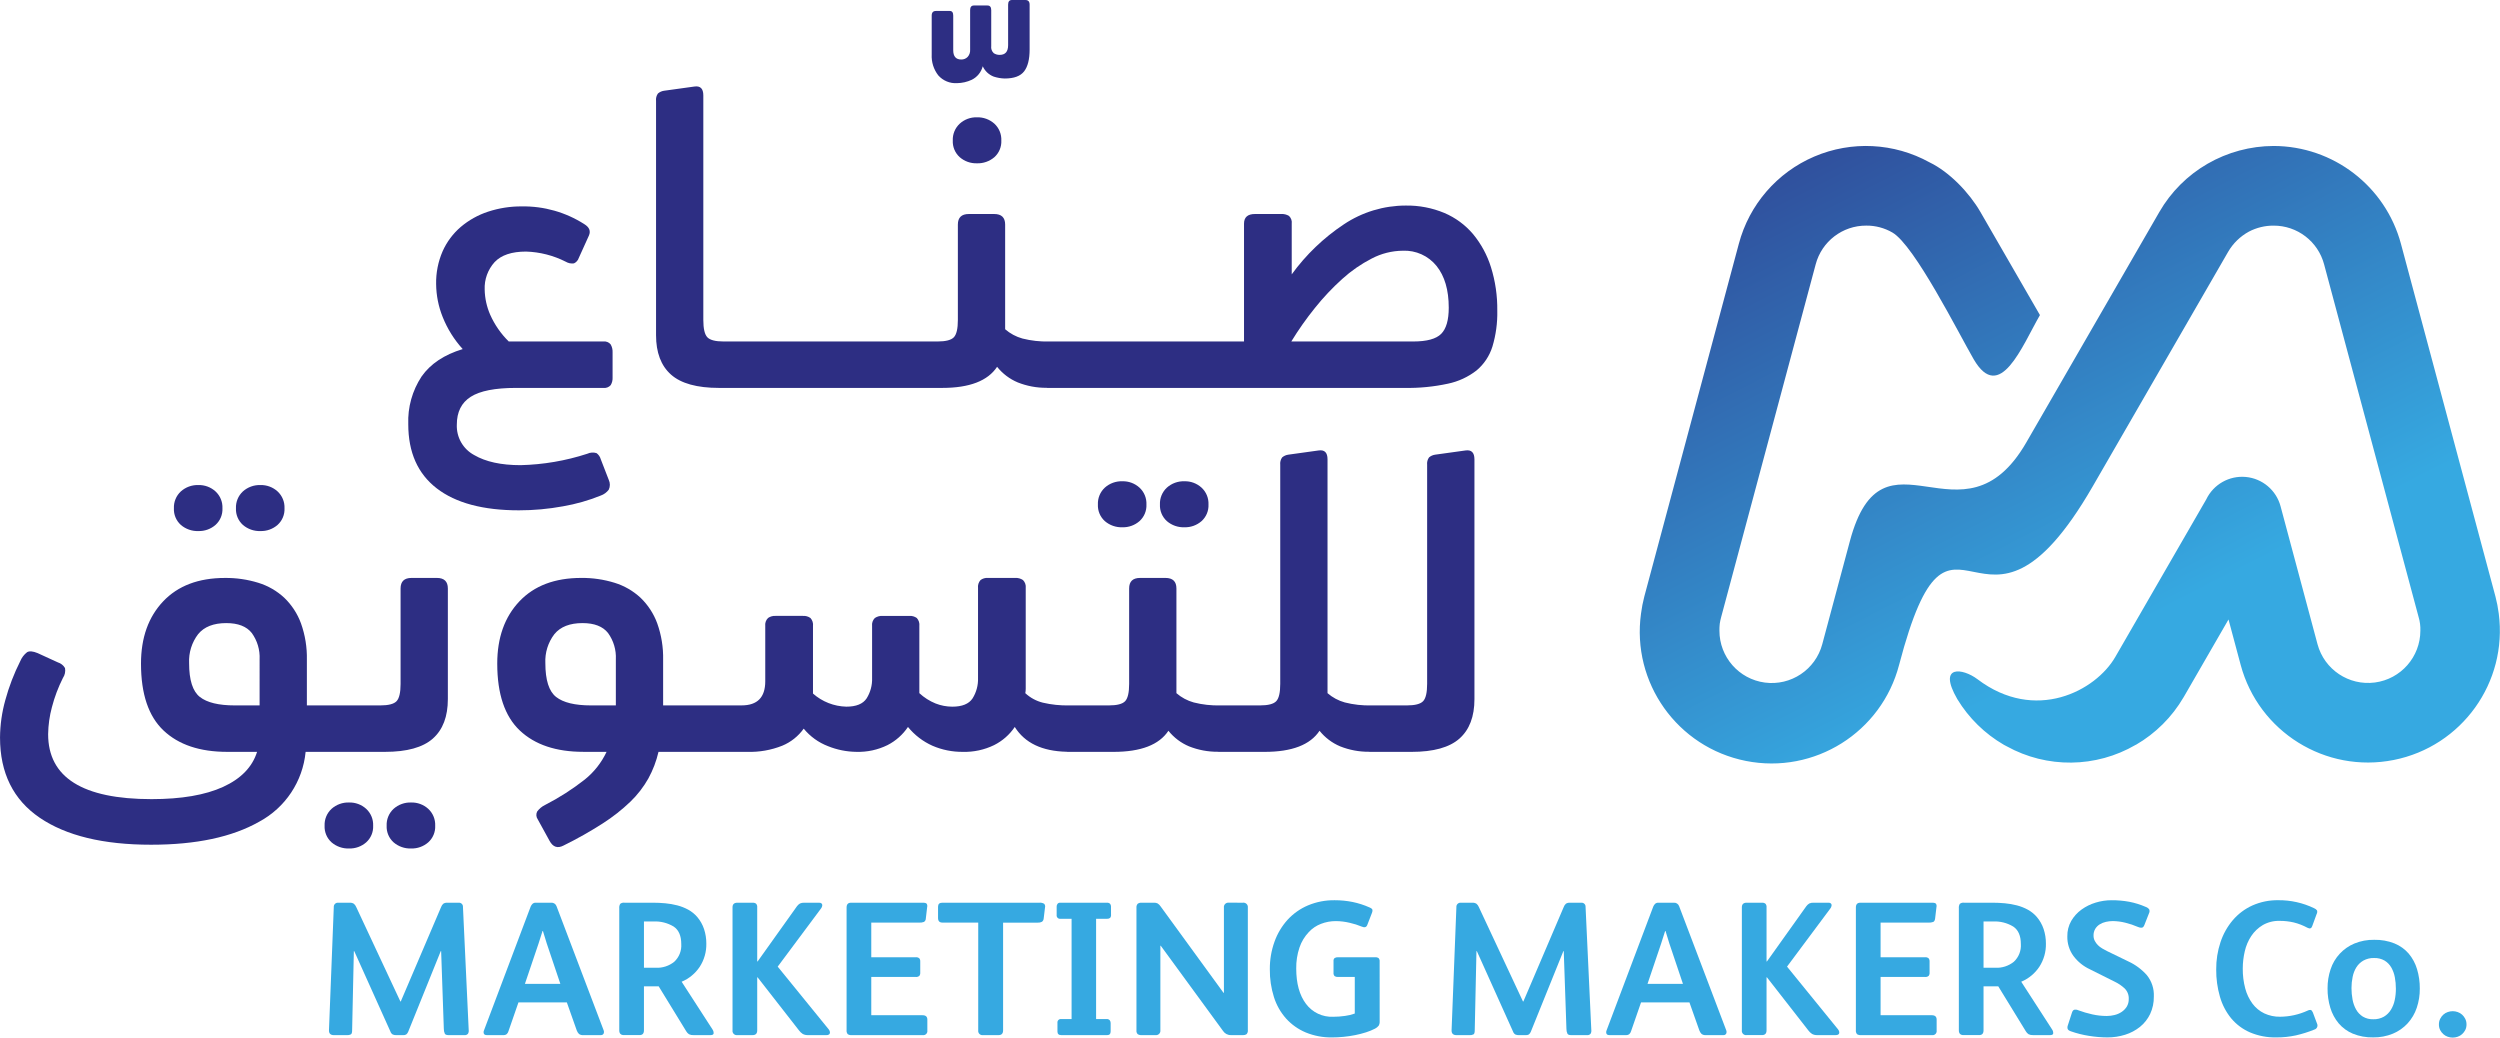
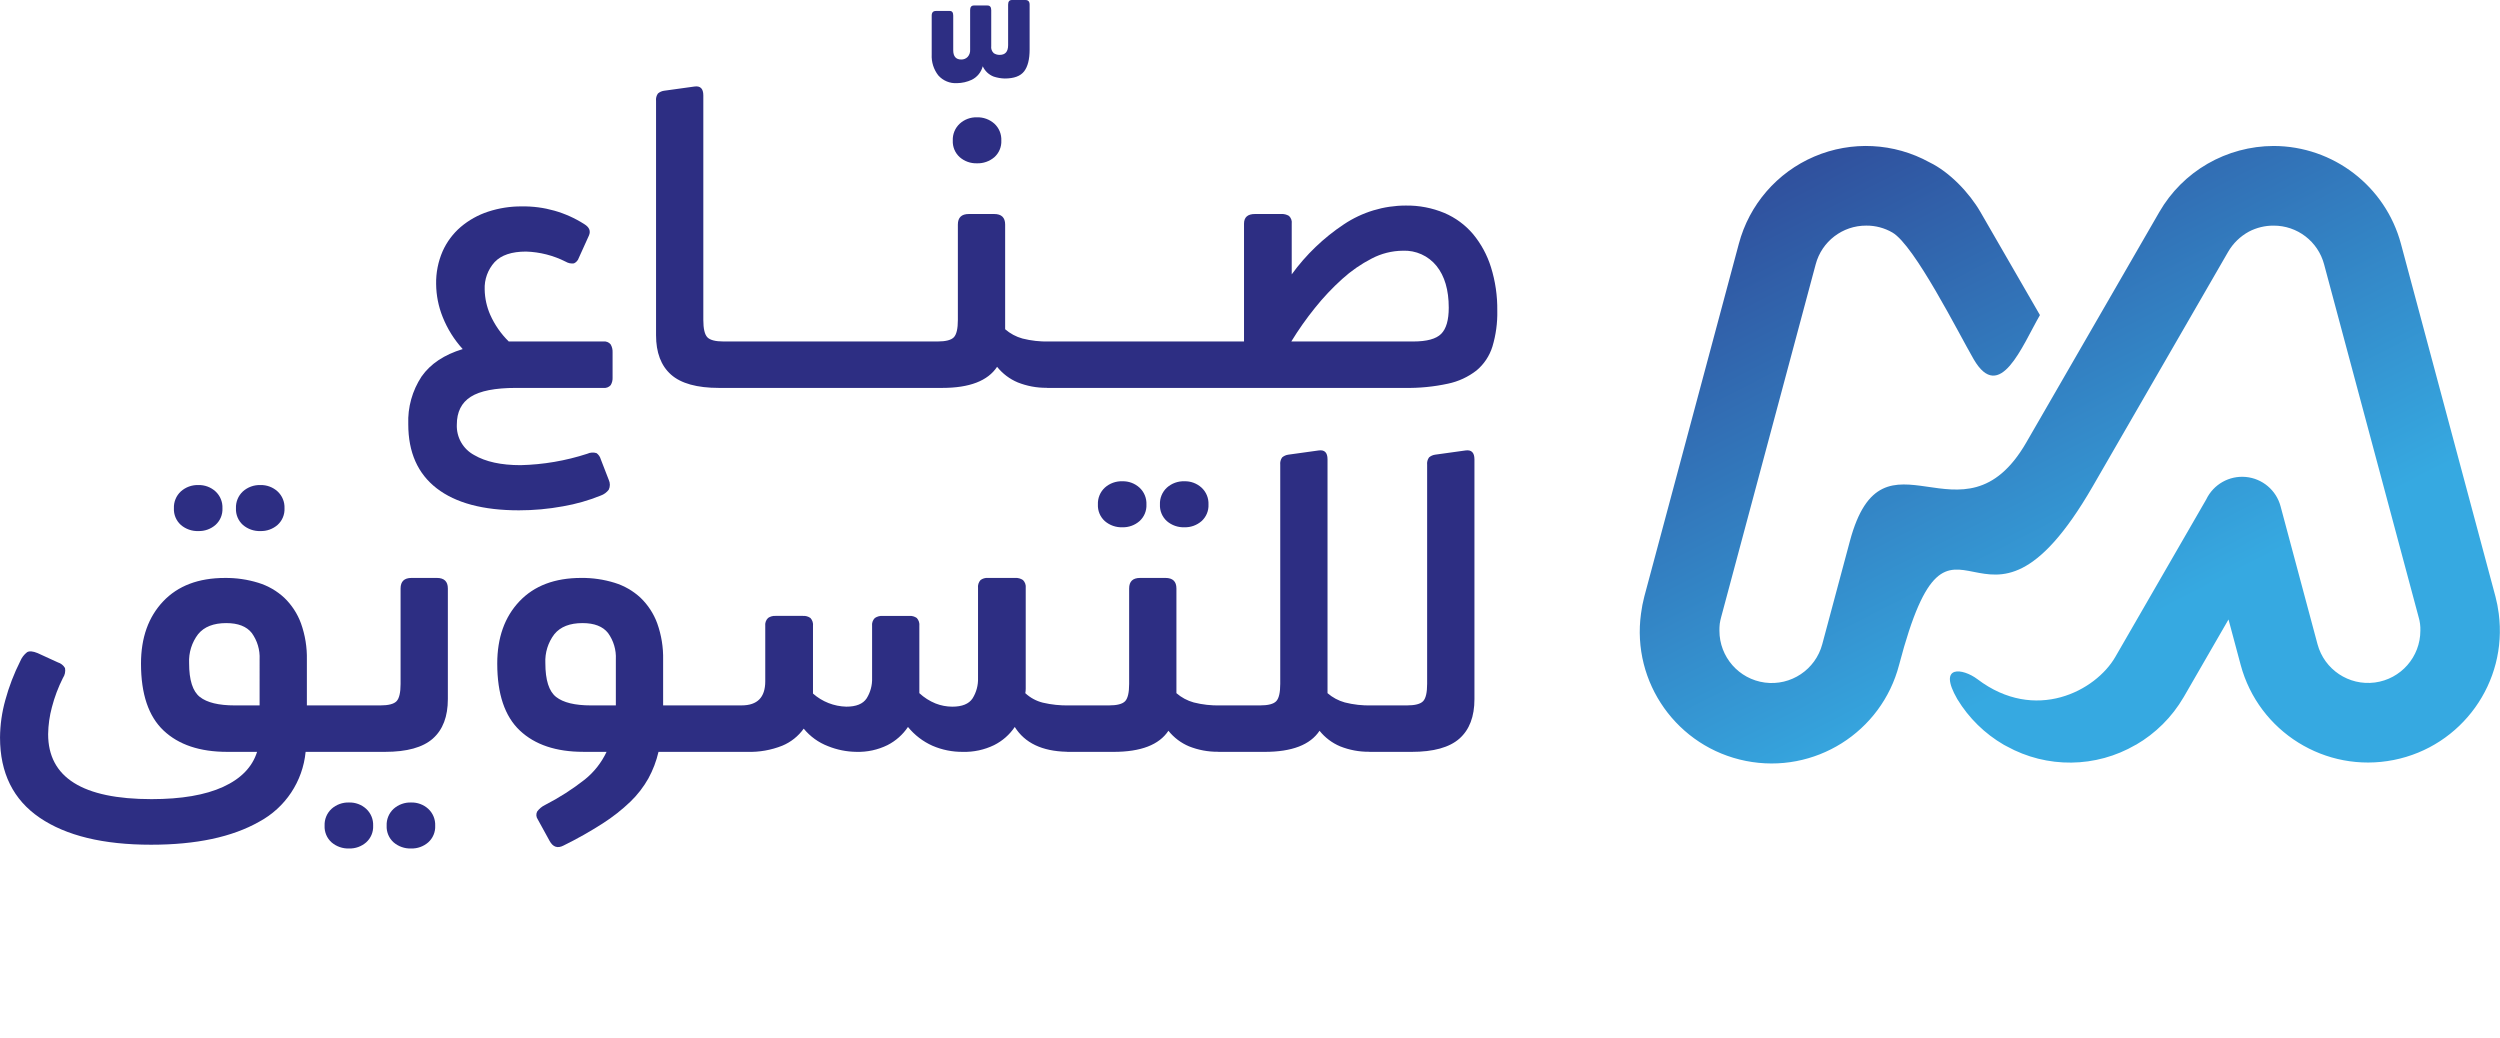
<svg xmlns="http://www.w3.org/2000/svg" width="630.208" height="261.562" viewBox="0 0 630.208 261.562">
  <defs>
    <linearGradient id="linear-gradient" x1="1.025" y1="1.309" x2="-0.615" y2="-0.978" gradientUnits="objectBoundingBox">
-       <stop offset="0.247" stop-color="#36a9e1" />
-       <stop offset="0.657" stop-color="#2d2e83" />
+       <stop offset="0.247" stop-color="#36a9e1">
+         <animate attributeName="stop-color" values="#2d2e83;#36a9e1;#2d2e83" dur="4s" repeatCount="indefinite" />
+       </stop>
+       <stop offset="0.657" stop-color="#2d2e83">
+         <animate attributeName="stop-color" values="#36a9e1;#2d2e83;#36a9e1" dur="4s" repeatCount="indefinite" />
+       </stop>
    </linearGradient>
  </defs>
  <g id="Main_Logo" data-name="Main Logo" transform="translate(-647.237 -4623.428)">
    <g id="Group_20" data-name="Group 20">
      <g id="Group_15" data-name="Group 15">
        <path id="Path_174" data-name="Path 174" d="M697.249,4757.3a6.292,6.292,0,0,0,4.309-1.543,5.3,5.3,0,0,0,1.755-4.2,5.473,5.473,0,0,0-1.755-4.256,6.167,6.167,0,0,0-4.309-1.6,6.31,6.31,0,0,0-4.416,1.6,5.474,5.474,0,0,0-1.756,4.256,5.3,5.3,0,0,0,1.756,4.2A6.441,6.441,0,0,0,697.249,4757.3Z" fill="#2d2e83" />
        <path id="Path_175" data-name="Path 175" d="M712.89,4757.3a6.3,6.3,0,0,0,4.31-1.543,5.307,5.307,0,0,0,1.756-4.2,5.477,5.477,0,0,0-1.756-4.256,6.169,6.169,0,0,0-4.31-1.6,6.307,6.307,0,0,0-4.415,1.6,5.474,5.474,0,0,0-1.756,4.256,5.3,5.3,0,0,0,1.756,4.2A6.439,6.439,0,0,0,712.89,4757.3Z" fill="#2d2e83" />
        <path id="Path_176" data-name="Path 176" d="M735.235,4825.723a6.32,6.32,0,0,0-4.416,1.595,5.473,5.473,0,0,0-1.756,4.257,5.306,5.306,0,0,0,1.756,4.2,6.443,6.443,0,0,0,4.416,1.543,6.292,6.292,0,0,0,4.309-1.543,5.305,5.305,0,0,0,1.756-4.2,5.473,5.473,0,0,0-1.756-4.257A6.175,6.175,0,0,0,735.235,4825.723Z" fill="#2d2e83" />
        <path id="Path_177" data-name="Path 177" d="M750.876,4825.723a6.321,6.321,0,0,0-4.416,1.595,5.475,5.475,0,0,0-1.755,4.257,5.308,5.308,0,0,0,1.755,4.2,6.444,6.444,0,0,0,4.416,1.543,6.293,6.293,0,0,0,4.31-1.543,5.309,5.309,0,0,0,1.756-4.2,5.476,5.476,0,0,0-1.756-4.257A6.175,6.175,0,0,0,750.876,4825.723Z" fill="#2d2e83" />
        <path id="Path_178" data-name="Path 178" d="M757.367,4769.114h-6.384q-2.767,0-2.767,2.66v24.048q0,3.3-1.01,4.364t-4.1,1.064H724.595v-11.492a25.69,25.69,0,0,0-1.49-9.2,17.094,17.094,0,0,0-4.2-6.438,16.9,16.9,0,0,0-6.544-3.777,27.533,27.533,0,0,0-8.406-1.224q-10,0-15.589,5.906t-5.586,15.695q0,11.493,5.693,16.865t16.014,5.374h7.555q-1.811,5.747-8.566,8.832t-18.036,3.085q-26.071,0-26.069-16.387a27.562,27.562,0,0,1,.957-6.809,37,37,0,0,1,2.767-7.342,3.388,3.388,0,0,0,.532-2.5,3.144,3.144,0,0,0-1.809-1.436l-5.107-2.341q-1.812-.743-2.661-.213a5.508,5.508,0,0,0-1.7,2.234,52.312,52.312,0,0,0-3.778,9.844,36.227,36.227,0,0,0-1.33,9.416q0,13.407,10,20.218t28.092,6.809q17.023,0,27.24-5.8a22.429,22.429,0,0,0,11.705-17.61h20q8.3,0,12.077-3.352t3.778-9.949v-27.879Q760.134,4769.116,757.367,4769.114Zm-44.689,32.136H706.4q-6.064,0-8.778-2.129t-2.713-8.513a11.15,11.15,0,0,1,2.287-7.341q2.287-2.766,7.076-2.767,4.47,0,6.438,2.5a10.457,10.457,0,0,1,1.969,6.65Z" fill="#2d2e83" />
        <path id="Path_179" data-name="Path 179" d="M945.812,4756.346a6.294,6.294,0,0,0,4.309-1.543,5.307,5.307,0,0,0,1.756-4.2,5.469,5.469,0,0,0-1.756-4.256,6.165,6.165,0,0,0-4.309-1.6,6.309,6.309,0,0,0-4.416,1.6,5.469,5.469,0,0,0-1.756,4.256,5.307,5.307,0,0,0,1.756,4.2A6.443,6.443,0,0,0,945.812,4756.346Z" fill="#2d2e83" />
        <path id="Path_180" data-name="Path 180" d="M930.17,4756.346a6.294,6.294,0,0,0,4.309-1.543,5.307,5.307,0,0,0,1.756-4.2,5.469,5.469,0,0,0-1.756-4.256,6.165,6.165,0,0,0-4.309-1.6,6.308,6.308,0,0,0-4.416,1.6A5.469,5.469,0,0,0,924,4750.6a5.307,5.307,0,0,0,1.756,4.2A6.443,6.443,0,0,0,930.17,4756.346Z" fill="#2d2e83" />
        <path id="Path_181" data-name="Path 181" d="M1016.676,4736.979l-7.661,1.064a3.006,3.006,0,0,0-1.543.691,2.677,2.677,0,0,0-.479,1.864v55.224q0,3.3-1.011,4.364t-4.1,1.064h-8.936a24.56,24.56,0,0,1-6.7-.746,11.221,11.221,0,0,1-4.363-2.34v-58.95q0-2.552-2.235-2.235l-7.661,1.064a3.009,3.009,0,0,0-1.543.691,2.683,2.683,0,0,0-.479,1.864v55.224q0,3.3-1.01,4.364t-4.1,1.064h-10a24.571,24.571,0,0,1-6.7-.746,11.225,11.225,0,0,1-4.362-2.34v-26.39q0-2.658-2.767-2.66h-6.384q-2.769,0-2.767,2.66v24.048q0,3.3-1.011,4.364t-4.1,1.064h-10a26.5,26.5,0,0,1-6.65-.692,10.076,10.076,0,0,1-4.416-2.394,5.746,5.746,0,0,0,.106-1.117v-25.379a2.437,2.437,0,0,0-.692-2.022,3.176,3.176,0,0,0-1.968-.532h-6.916a2.755,2.755,0,0,0-1.81.532,2.557,2.557,0,0,0-.638,2.022v22.665a9.115,9.115,0,0,1-1.383,5.161q-1.384,2.074-5.108,2.074a11.616,11.616,0,0,1-4.2-.8,13.449,13.449,0,0,1-4.1-2.607v-16.92a2.55,2.55,0,0,0-.638-2.021,2.942,2.942,0,0,0-1.915-.532h-6.7a3.172,3.172,0,0,0-1.968.532,2.427,2.427,0,0,0-.692,2.021v13.089a9.107,9.107,0,0,1-1.384,5.161q-1.383,2.074-5.107,2.074a13.148,13.148,0,0,1-8.406-3.3v-17.026a2.553,2.553,0,0,0-.638-2.021,2.945,2.945,0,0,0-1.916-.532H842.7a2.982,2.982,0,0,0-1.863.532,2.431,2.431,0,0,0-.691,2.021v13.94q0,6.066-5.959,6.066H814.4v-11.492a25.69,25.69,0,0,0-1.49-9.2,17.1,17.1,0,0,0-4.2-6.438,16.913,16.913,0,0,0-6.545-3.777,27.538,27.538,0,0,0-8.406-1.224q-10,0-15.589,5.906t-5.586,15.695q0,11.493,5.693,16.865t16.014,5.374h5.853a19.7,19.7,0,0,1-5.48,6.97,61.656,61.656,0,0,1-10.056,6.437,5.351,5.351,0,0,0-1.968,1.65,1.912,1.912,0,0,0,.159,1.968l2.979,5.427q1.278,2.339,3.512,1.17a99.7,99.7,0,0,0,9.9-5.586,45.394,45.394,0,0,0,6.969-5.48,25.55,25.55,0,0,0,4.523-5.852,26.325,26.325,0,0,0,2.553-6.7h22.345a22.02,22.02,0,0,0,8.832-1.543,12.526,12.526,0,0,0,5.427-4.309,14.712,14.712,0,0,0,6.118,4.416,19.649,19.649,0,0,0,7.183,1.436,16.651,16.651,0,0,0,7.821-1.7,13.745,13.745,0,0,0,5.161-4.576,16.743,16.743,0,0,0,6.171,4.735,18.831,18.831,0,0,0,7.661,1.543,16.976,16.976,0,0,0,7.875-1.7,13.647,13.647,0,0,0,5.214-4.576c2.531,4.039,6.9,6.109,13.065,6.251a2.3,2.3,0,0,0,.235.027h11.6q10.32,0,13.833-5.32a13.2,13.2,0,0,0,5.214,3.936,19.259,19.259,0,0,0,7.239,1.36c.069.006.14.024.208.024h11.6q10.32,0,13.833-5.32a13.2,13.2,0,0,0,5.214,3.936,19.259,19.259,0,0,0,7.239,1.36c.07.006.14.024.208.024h10.535q8.3,0,12.077-3.352t3.777-9.949v-60.439Q1018.91,4736.661,1016.676,4736.979ZM802.482,4801.25h-6.277q-6.066,0-8.779-2.129t-2.714-8.513a11.151,11.151,0,0,1,2.288-7.341q2.288-2.766,7.076-2.767,4.47,0,6.438,2.5a10.457,10.457,0,0,1,1.968,6.65Z" fill="#2d2e83" />
      </g>
      <g id="Group_19" data-name="Group 19">
-         <g id="Group_17" data-name="Group 17">
-           <g id="Group_16" data-name="Group 16">
-             <path id="Path_182" data-name="Path 182" d="M731.379,4852.1a1.03,1.03,0,0,1,1.158-1.11h2.846a1.723,1.723,0,0,1,1.061.265,2.1,2.1,0,0,1,.579.8l11.142,23.828h.1l10.177-23.828a1.959,1.959,0,0,1,.555-.82,1.622,1.622,0,0,1,.989-.242h2.846a.987.987,0,0,1,1.109,1.062l1.447,31.015a1.443,1.443,0,0,1-.193.964,1.057,1.057,0,0,1-.917.337h-3.906c-.515,0-.845-.111-.989-.337a2.787,2.787,0,0,1-.266-1.255l-.675-19.583h-.1l-8.2,20.308a1.611,1.611,0,0,1-.507.7,1.488,1.488,0,0,1-.8.168h-1.688a2.046,2.046,0,0,1-.916-.168,1.375,1.375,0,0,1-.579-.748l-9.116-20.259h-.1l-.434,19.97q0,.82-.314,1.013a1.942,1.942,0,0,1-.988.192h-3.28q-1.3,0-1.254-1.254Z" fill="#36a9e1" />
-             <path id="Path_183" data-name="Path 183" d="M781.013,4851.95a2.077,2.077,0,0,1,.482-.7,1.173,1.173,0,0,1,.82-.265h3.859a1.312,1.312,0,0,1,1.35.869l11.866,31.255a1.078,1.078,0,0,1,0,.893.744.744,0,0,1-.723.361h-4.39a1.588,1.588,0,0,1-1.085-.289,2.445,2.445,0,0,1-.555-.868l-2.508-7.091h-12.2l-2.508,7.237a1.617,1.617,0,0,1-.434.747,1.251,1.251,0,0,1-.868.264h-4.148c-.386,0-.635-.111-.748-.337a1.085,1.085,0,0,1,.024-.868Zm7.476,19.488-3.425-10.178-.964-3.136H784l-1.013,3.184-3.425,10.13Z" fill="#36a9e1" />
-             <path id="Path_184" data-name="Path 184" d="M826.835,4882.916a1.568,1.568,0,0,1,.29,1.063c-.065.257-.322.384-.772.384H822.06a2.273,2.273,0,0,1-1.134-.217,2.24,2.24,0,0,1-.7-.748l-6.946-11.334h-3.714v11.094q0,1.206-1.109,1.2H804.5q-1.156,0-1.157-1.2v-30.773a1.818,1.818,0,0,1,.241-1.11,1.393,1.393,0,0,1,1.061-.29h7.139q1.591,0,3.159.145a18.827,18.827,0,0,1,3.039.53,12.111,12.111,0,0,1,2.749,1.086,8.128,8.128,0,0,1,2.244,1.809,9.193,9.193,0,0,1,1.736,3.062,11.454,11.454,0,0,1,.579,3.691,10.311,10.311,0,0,1-1.665,5.837,10.2,10.2,0,0,1-4.558,3.761Zm-7.862-21.512q0-3.135-1.93-4.414a9.032,9.032,0,0,0-5.064-1.277h-2.412v11.672h2.991a6.87,6.87,0,0,0,4.654-1.52A5.57,5.57,0,0,0,818.973,4861.4Z" fill="#36a9e1" />
-             <path id="Path_185" data-name="Path 185" d="M850.952,4884.363a2.624,2.624,0,0,1-1.35-.289,3.611,3.611,0,0,1-.965-.916L838.218,4869.8h-.1v13.361q0,1.206-1.158,1.2H833.1a1.065,1.065,0,0,1-1.206-1.2v-31.015q0-1.158,1.206-1.158h3.859a1.332,1.332,0,0,1,.869.242,1.159,1.159,0,0,1,.289.916v13.65h.1l9.937-13.939a2.554,2.554,0,0,1,.747-.676,2.264,2.264,0,0,1,1.037-.193h3.714a.939.939,0,0,1,.7.193.643.643,0,0,1,.168.434,1.652,1.652,0,0,1-.385.917L843.283,4867.1l12.589,15.483a2.727,2.727,0,0,1,.482.675,1.3,1.3,0,0,1,.1.482.6.6,0,0,1-.193.435,1.026,1.026,0,0,1-.723.192Z" fill="#36a9e1" />
-             <path id="Path_186" data-name="Path 186" d="M879.217,4868.639a1.154,1.154,0,0,1-.24.8,1.231,1.231,0,0,1-.917.264H866.87v9.648H879.8q1.206,0,1.206,1.109v2.749a1.022,1.022,0,0,1-1.157,1.157h-17.9a1.613,1.613,0,0,1-1.012-.24,1.394,1.394,0,0,1-.29-1.061v-30.871c0-.8.37-1.206,1.109-1.206h18.185c.482,0,.788.1.916.29a1.1,1.1,0,0,1,.1.82l-.338,2.893a.984.984,0,0,1-.482.845,3.048,3.048,0,0,1-1.157.169H866.87v8.73h11.19a1.224,1.224,0,0,1,.917.266,1.15,1.15,0,0,1,.24.795Z" fill="#36a9e1" />
-             <path id="Path_187" data-name="Path 187" d="M893.833,4856h-9.021q-1.109,0-1.109-1.158V4852q0-1.014,1.061-1.013h24.455a2.017,2.017,0,0,1,1.23.265.993.993,0,0,1,.218.941l-.338,2.8a1.109,1.109,0,0,1-.434.8,2.014,2.014,0,0,1-1.062.217H900.1v27.156q0,1.206-1.158,1.2h-3.906a1.065,1.065,0,0,1-1.206-1.2Z" fill="#36a9e1" />
-             <path id="Path_188" data-name="Path 188" d="M927.307,4854.023a1.045,1.045,0,0,1-.241.8,1.133,1.133,0,0,1-.772.217h-2.749v25.276H926.2a.948.948,0,0,1,.772.289,1.094,1.094,0,0,1,.241.723v2.073c0,.645-.29.965-.868.965H914.766c-.643,0-.964-.3-.964-.916v-2.17a.852.852,0,0,1,.964-.964h2.6v-25.276h-2.8a.852.852,0,0,1-.964-.965v-2.122a1.092,1.092,0,0,1,.217-.675.761.761,0,0,1,.651-.29h11.817a1,1,0,0,1,.772.265.936.936,0,0,1,.241.652Z" fill="#36a9e1" />
-             <path id="Path_189" data-name="Path 189" d="M960.541,4850.985a1.109,1.109,0,0,1,1.254,1.254v30.823a1.323,1.323,0,0,1-.314,1.061,1.353,1.353,0,0,1-.844.24H957.55a2.3,2.3,0,0,1-1.977-1.011l-15.725-21.514h-.1v21.271a1.108,1.108,0,0,1-1.253,1.254h-3.474a1.629,1.629,0,0,1-.988-.24,1.17,1.17,0,0,1-.314-.965v-30.871a1.329,1.329,0,0,1,.314-1.037,1.519,1.519,0,0,1,.988-.265h3.136a1.859,1.859,0,0,1,.916.193,2.563,2.563,0,0,1,.724.724l15.869,21.8h.1v-21.465a1.108,1.108,0,0,1,1.254-1.254Z" fill="#36a9e1" />
-             <path id="Path_190" data-name="Path 190" d="M995.028,4880.891a1.988,1.988,0,0,1-.241,1.086,2.743,2.743,0,0,1-.917.747,14.288,14.288,0,0,1-2.291.94,24.54,24.54,0,0,1-2.725.7,29.168,29.168,0,0,1-2.942.435q-1.5.146-2.846.144a16.789,16.789,0,0,1-6.681-1.254,14,14,0,0,1-4.944-3.5,14.831,14.831,0,0,1-3.063-5.4,22.417,22.417,0,0,1-1.037-7.018,19.987,19.987,0,0,1,1.182-6.97,16.529,16.529,0,0,1,3.3-5.523,14.873,14.873,0,0,1,5.137-3.618,16.812,16.812,0,0,1,6.729-1.3,22.786,22.786,0,0,1,4.486.435,20.707,20.707,0,0,1,4.341,1.4q.675.291.7.651a1.7,1.7,0,0,1-.169.8l-1.157,2.99q-.339.82-1.351.386a17.967,17.967,0,0,0-3.039-.965,15.322,15.322,0,0,0-3.521-.435,10.242,10.242,0,0,0-3.762.7,8.129,8.129,0,0,0-3.039,2.05,10.6,10.6,0,0,0-2.364,3.907,15.87,15.87,0,0,0-.819,5.306q0,5.643,2.46,8.9a8.1,8.1,0,0,0,6.849,3.255,20.889,20.889,0,0,0,2.99-.217,10.972,10.972,0,0,0,2.46-.6V4869.7h-4.293a1.235,1.235,0,0,1-.8-.217,1.06,1.06,0,0,1-.265-.844V4865.7a.868.868,0,0,1,.29-.771,1.469,1.469,0,0,1,.82-.194h9.357a1.432,1.432,0,0,1,.893.217,1.14,1.14,0,0,1,.265.893Z" fill="#36a9e1" />
-             <path id="Path_191" data-name="Path 191" d="M1014.369,4852.1a1.03,1.03,0,0,1,1.158-1.11h2.846a1.725,1.725,0,0,1,1.061.265,2.1,2.1,0,0,1,.579.8l11.142,23.828h.1l10.178-23.828a1.951,1.951,0,0,1,.555-.82,1.62,1.62,0,0,1,.989-.242h2.845a.988.988,0,0,1,1.11,1.062l1.447,31.015a1.455,1.455,0,0,1-.193.964,1.059,1.059,0,0,1-.917.337h-3.907c-.514,0-.844-.111-.988-.337a2.787,2.787,0,0,1-.266-1.255l-.675-19.583h-.1l-8.2,20.308a1.6,1.6,0,0,1-.506.7,1.488,1.488,0,0,1-.8.168h-1.688a2.043,2.043,0,0,1-.916-.168,1.381,1.381,0,0,1-.58-.748l-9.116-20.259h-.1l-.434,19.97q0,.82-.314,1.013a1.947,1.947,0,0,1-.989.192h-3.28q-1.3,0-1.253-1.254Z" fill="#36a9e1" />
-             <path id="Path_192" data-name="Path 192" d="M1064,4851.95a2.078,2.078,0,0,1,.482-.7,1.175,1.175,0,0,1,.82-.265h3.859a1.315,1.315,0,0,1,1.351.869l11.865,31.255a1.078,1.078,0,0,1,0,.893.744.744,0,0,1-.723.361h-4.39a1.589,1.589,0,0,1-1.085-.289,2.46,2.46,0,0,1-.555-.868l-2.508-7.091h-12.2l-2.508,7.237a1.619,1.619,0,0,1-.435.747,1.251,1.251,0,0,1-.868.264h-4.148c-.386,0-.635-.111-.748-.337a1.089,1.089,0,0,1,.024-.868Zm7.476,19.488-3.424-10.178-.965-3.136h-.1l-1.013,3.184-3.424,10.13Z" fill="#36a9e1" />
-             <path id="Path_193" data-name="Path 193" d="M1105.387,4884.363a2.625,2.625,0,0,1-1.351-.289,3.607,3.607,0,0,1-.964-.916l-10.419-13.361h-.1v13.361q0,1.206-1.158,1.2h-3.859a1.065,1.065,0,0,1-1.206-1.2v-31.015q0-1.158,1.206-1.158h3.859a1.328,1.328,0,0,1,.868.242,1.156,1.156,0,0,1,.29.916v13.65h.1l9.936-13.939a2.554,2.554,0,0,1,.748-.676,2.258,2.258,0,0,1,1.037-.193h3.714a.942.942,0,0,1,.7.193.643.643,0,0,1,.168.434,1.655,1.655,0,0,1-.386.917l-10.852,14.567,12.589,15.483a2.726,2.726,0,0,1,.482.675,1.3,1.3,0,0,1,.1.482.6.6,0,0,1-.193.435,1.028,1.028,0,0,1-.724.192Z" fill="#36a9e1" />
-             <path id="Path_194" data-name="Path 194" d="M1133.652,4868.639a1.154,1.154,0,0,1-.241.8,1.229,1.229,0,0,1-.916.264H1121.3v9.648h12.927q1.2,0,1.206,1.109v2.749a1.022,1.022,0,0,1-1.158,1.157h-17.9a1.618,1.618,0,0,1-1.013-.24,1.4,1.4,0,0,1-.289-1.061v-30.871c0-.8.369-1.206,1.109-1.206h18.184c.483,0,.788.1.917.29a1.109,1.109,0,0,1,.1.82l-.338,2.893c-.065.451-.225.733-.483.845a3.041,3.041,0,0,1-1.157.169H1121.3v8.73h11.191a1.222,1.222,0,0,1,.916.266,1.15,1.15,0,0,1,.241.795Z" fill="#36a9e1" />
-             <path id="Path_195" data-name="Path 195" d="M1164.522,4882.916a1.568,1.568,0,0,1,.29,1.063c-.065.257-.323.384-.772.384h-4.293a2.273,2.273,0,0,1-1.134-.217,2.24,2.24,0,0,1-.7-.748l-6.946-11.334h-3.714v11.094q0,1.206-1.109,1.2h-3.956q-1.156,0-1.157-1.2v-30.773a1.819,1.819,0,0,1,.241-1.11,1.393,1.393,0,0,1,1.061-.29h7.139q1.592,0,3.159.145a18.828,18.828,0,0,1,3.039.53,12.114,12.114,0,0,1,2.749,1.086,8.128,8.128,0,0,1,2.244,1.809,9.191,9.191,0,0,1,1.736,3.062,11.454,11.454,0,0,1,.579,3.691,10.311,10.311,0,0,1-1.665,5.837,10.2,10.2,0,0,1-4.558,3.761Zm-7.862-21.512q0-3.135-1.93-4.414a9.032,9.032,0,0,0-5.064-1.277h-2.412v11.672h2.991a6.871,6.871,0,0,0,4.654-1.52A5.57,5.57,0,0,0,1156.66,4861.4Z" fill="#36a9e1" />
-             <path id="Path_196" data-name="Path 196" d="M1190.183,4874.62a10.014,10.014,0,0,1-.941,4.439,9.351,9.351,0,0,1-2.556,3.23,11.413,11.413,0,0,1-3.739,1.979,14.75,14.75,0,0,1-4.485.674,29.67,29.67,0,0,1-4.607-.385,25.61,25.61,0,0,1-4.606-1.159q-.677-.24-.8-.627a1.422,1.422,0,0,1,.072-.916l1.013-3.134q.192-.627.579-.748a1.587,1.587,0,0,1,1.013.121,27.148,27.148,0,0,0,3.521,1.037,16.772,16.772,0,0,0,3.666.41,8.167,8.167,0,0,0,1.954-.242,5.552,5.552,0,0,0,1.785-.772,4.446,4.446,0,0,0,1.3-1.326,3.565,3.565,0,0,0,.507-1.953,3.487,3.487,0,0,0-1.061-2.678,9.948,9.948,0,0,0-2.46-1.664l-6.271-3.135a10.9,10.9,0,0,1-4.148-3.353,8.109,8.109,0,0,1-1.543-4.943,7.594,7.594,0,0,1,.988-3.908,9.294,9.294,0,0,1,2.581-2.845,11.923,11.923,0,0,1,3.57-1.761,13.689,13.689,0,0,1,4-.6,24.138,24.138,0,0,1,4.462.386,19.808,19.808,0,0,1,4.173,1.3,1.779,1.779,0,0,1,.868.627,1.143,1.143,0,0,1-.048.965l-1.158,2.941c-.161.419-.37.651-.627.7a1.731,1.731,0,0,1-.964-.168,19.719,19.719,0,0,0-3.232-1.086,13.418,13.418,0,0,0-3.136-.41,8.03,8.03,0,0,0-1.736.194,4.981,4.981,0,0,0-1.567.627,3.471,3.471,0,0,0-1.134,1.133,3.191,3.191,0,0,0-.434,1.712,2.81,2.81,0,0,0,.314,1.326,4.262,4.262,0,0,0,.8,1.086,5.158,5.158,0,0,0,1.109.844q.625.363,1.2.651l5.355,2.6a14.16,14.16,0,0,1,4.654,3.449A7.963,7.963,0,0,1,1190.183,4874.62Z" fill="#36a9e1" />
-             <path id="Path_197" data-name="Path 197" d="M1231.326,4881.47a1.066,1.066,0,0,1-.675,1.495,30.545,30.545,0,0,1-4.678,1.471,22.624,22.624,0,0,1-4.92.506,16.122,16.122,0,0,1-6.657-1.278,12.889,12.889,0,0,1-4.727-3.545,15.178,15.178,0,0,1-2.822-5.426,24,24,0,0,1-.941-6.874,21.263,21.263,0,0,1,1.086-6.9,16.683,16.683,0,0,1,3.111-5.547,14.162,14.162,0,0,1,4.919-3.69,15.46,15.46,0,0,1,6.512-1.327,20.376,20.376,0,0,1,9.069,2.027,1.667,1.667,0,0,1,.723.554,1.15,1.15,0,0,1-.1.892l-1.109,3.039q-.288.915-1.206.435a14.683,14.683,0,0,0-3.5-1.352,15.437,15.437,0,0,0-3.5-.386,8.131,8.131,0,0,0-4.27,1.062,9.094,9.094,0,0,0-2.893,2.749,11.579,11.579,0,0,0-1.641,3.858,19.1,19.1,0,0,0-.506,4.342,18.73,18.73,0,0,0,.627,5.041,11.309,11.309,0,0,0,1.833,3.834,8.03,8.03,0,0,0,2.966,2.436,9.088,9.088,0,0,0,3.98.844,16.964,16.964,0,0,0,6.946-1.544,1.184,1.184,0,0,1,.771-.168c.194.048.37.25.531.6Z" fill="#36a9e1" />
-             <path id="Path_198" data-name="Path 198" d="M1257.229,4872.643a14.792,14.792,0,0,1-.773,4.847,11.061,11.061,0,0,1-2.291,3.907,10.615,10.615,0,0,1-3.714,2.6,12.572,12.572,0,0,1-4.992.94,12.786,12.786,0,0,1-5.113-.94,9.511,9.511,0,0,1-3.57-2.6,11.143,11.143,0,0,1-2.1-3.907,16.356,16.356,0,0,1-.7-4.9,14.783,14.783,0,0,1,.772-4.847,10.616,10.616,0,0,1,5.98-6.464,12.521,12.521,0,0,1,5.017-.94,13.068,13.068,0,0,1,5.113.917,9.437,9.437,0,0,1,3.57,2.556,10.874,10.874,0,0,1,2.1,3.907A16.621,16.621,0,0,1,1257.229,4872.643Zm-6.031,0a15.267,15.267,0,0,0-.264-2.87,7.874,7.874,0,0,0-.893-2.46,4.856,4.856,0,0,0-1.688-1.737,5,5,0,0,0-2.653-.65,5.259,5.259,0,0,0-2.7.65,5.057,5.057,0,0,0-1.761,1.689,7.319,7.319,0,0,0-.94,2.411,13.6,13.6,0,0,0-.29,2.822,15.6,15.6,0,0,0,.265,2.9,8.107,8.107,0,0,0,.893,2.507,4.986,4.986,0,0,0,1.688,1.786,4.851,4.851,0,0,0,2.653.674,5.119,5.119,0,0,0,2.677-.651,5.2,5.2,0,0,0,1.76-1.736,7.524,7.524,0,0,0,.965-2.46A13.833,13.833,0,0,0,1251.2,4872.643Z" fill="#36a9e1" />
-             <path id="Path_199" data-name="Path 199" d="M1269,4881.662a3.045,3.045,0,0,1-.313,1.424,3.658,3.658,0,0,1-.8,1.037,3.209,3.209,0,0,1-1.11.65,3.724,3.724,0,0,1-2.507,0,3.2,3.2,0,0,1-1.11-.65,3.641,3.641,0,0,1-.8-1.037,3.034,3.034,0,0,1-.313-1.424,3.069,3.069,0,0,1,.313-1.4,3.526,3.526,0,0,1,.8-1.061,3.2,3.2,0,0,1,1.11-.652,3.732,3.732,0,0,1,2.507,0,3.215,3.215,0,0,1,1.11.652,3.542,3.542,0,0,1,.8,1.061A3.081,3.081,0,0,1,1269,4881.662Z" fill="#36a9e1" />
+         <g id="english" data-name="Group 17">
+           <g id="english_title" data-name="Group 16">
+             <path id="m" data-name="Path 182" d="M731.379,4852.1a1.03,1.03,0,0,1,1.158-1.11h2.846a1.723,1.723,0,0,1,1.061.265,2.1,2.1,0,0,1,.579.8l11.142,23.828h.1l10.177-23.828a1.959,1.959,0,0,1,.555-.82,1.622,1.622,0,0,1,.989-.242h2.846a.987.987,0,0,1,1.109,1.062l1.447,31.015a1.443,1.443,0,0,1-.193.964,1.057,1.057,0,0,1-.917.337h-3.906c-.515,0-.845-.111-.989-.337a2.787,2.787,0,0,1-.266-1.255l-.675-19.583h-.1l-8.2,20.308a1.611,1.611,0,0,1-.507.7,1.488,1.488,0,0,1-.8.168h-1.688a2.046,2.046,0,0,1-.916-.168,1.375,1.375,0,0,1-.579-.748l-9.116-20.259h-.1l-.434,19.97q0,.82-.314,1.013a1.942,1.942,0,0,1-.988.192h-3.28q-1.3,0-1.254-1.254Z" fill="#36a9e1" />
+             <path id="a" data-name="Path 183" d="M781.013,4851.95a2.077,2.077,0,0,1,.482-.7,1.173,1.173,0,0,1,.82-.265h3.859a1.312,1.312,0,0,1,1.35.869l11.866,31.255a1.078,1.078,0,0,1,0,.893.744.744,0,0,1-.723.361h-4.39a1.588,1.588,0,0,1-1.085-.289,2.445,2.445,0,0,1-.555-.868l-2.508-7.091h-12.2l-2.508,7.237a1.617,1.617,0,0,1-.434.747,1.251,1.251,0,0,1-.868.264h-4.148c-.386,0-.635-.111-.748-.337a1.085,1.085,0,0,1,.024-.868Zm7.476,19.488-3.425-10.178-.964-3.136H784l-1.013,3.184-3.425,10.13Z" fill="#36a9e1" />
+             <path id="r" data-name="Path 184" d="M826.835,4882.916a1.568,1.568,0,0,1,.29,1.063c-.065.257-.322.384-.772.384H822.06a2.273,2.273,0,0,1-1.134-.217,2.24,2.24,0,0,1-.7-.748l-6.946-11.334h-3.714v11.094q0,1.206-1.109,1.2H804.5q-1.156,0-1.157-1.2v-30.773a1.818,1.818,0,0,1,.241-1.11,1.393,1.393,0,0,1,1.061-.29h7.139q1.591,0,3.159.145a18.827,18.827,0,0,1,3.039.53,12.111,12.111,0,0,1,2.749,1.086,8.128,8.128,0,0,1,2.244,1.809,9.193,9.193,0,0,1,1.736,3.062,11.454,11.454,0,0,1,.579,3.691,10.311,10.311,0,0,1-1.665,5.837,10.2,10.2,0,0,1-4.558,3.761Zm-7.862-21.512q0-3.135-1.93-4.414a9.032,9.032,0,0,0-5.064-1.277h-2.412v11.672h2.991a6.87,6.87,0,0,0,4.654-1.52A5.57,5.57,0,0,0,818.973,4861.4Z" fill="#36a9e1" />
+             <path id="k" data-name="Path 185" d="M850.952,4884.363a2.624,2.624,0,0,1-1.35-.289,3.611,3.611,0,0,1-.965-.916L838.218,4869.8h-.1v13.361q0,1.206-1.158,1.2H833.1a1.065,1.065,0,0,1-1.206-1.2v-31.015q0-1.158,1.206-1.158h3.859a1.332,1.332,0,0,1,.869.242,1.159,1.159,0,0,1,.289.916v13.65h.1l9.937-13.939a2.554,2.554,0,0,1,.747-.676,2.264,2.264,0,0,1,1.037-.193h3.714a.939.939,0,0,1,.7.193.643.643,0,0,1,.168.434,1.652,1.652,0,0,1-.385.917L843.283,4867.1l12.589,15.483a2.727,2.727,0,0,1,.482.675,1.3,1.3,0,0,1,.1.482.6.6,0,0,1-.193.435,1.026,1.026,0,0,1-.723.192Z" fill="#36a9e1" />
+             <path id="e" data-name="Path 186" d="M879.217,4868.639a1.154,1.154,0,0,1-.24.8,1.231,1.231,0,0,1-.917.264H866.87v9.648H879.8q1.206,0,1.206,1.109v2.749a1.022,1.022,0,0,1-1.157,1.157h-17.9a1.613,1.613,0,0,1-1.012-.24,1.394,1.394,0,0,1-.29-1.061v-30.871c0-.8.37-1.206,1.109-1.206h18.185c.482,0,.788.1.916.29a1.1,1.1,0,0,1,.1.82l-.338,2.893a.984.984,0,0,1-.482.845,3.048,3.048,0,0,1-1.157.169H866.87v8.73h11.19a1.224,1.224,0,0,1,.917.266,1.15,1.15,0,0,1,.24.795Z" fill="#36a9e1" />
+             <path id="t" data-name="Path 187" d="M893.833,4856h-9.021q-1.109,0-1.109-1.158V4852q0-1.014,1.061-1.013h24.455a2.017,2.017,0,0,1,1.23.265.993.993,0,0,1,.218.941l-.338,2.8a1.109,1.109,0,0,1-.434.8,2.014,2.014,0,0,1-1.062.217H900.1v27.156q0,1.206-1.158,1.2h-3.906a1.065,1.065,0,0,1-1.206-1.2Z" fill="#36a9e1" />
+             <path id="i" data-name="Path 188" d="M927.307,4854.023a1.045,1.045,0,0,1-.241.8,1.133,1.133,0,0,1-.772.217h-2.749v25.276H926.2a.948.948,0,0,1,.772.289,1.094,1.094,0,0,1,.241.723v2.073c0,.645-.29.965-.868.965H914.766c-.643,0-.964-.3-.964-.916v-2.17a.852.852,0,0,1,.964-.964h2.6v-25.276h-2.8a.852.852,0,0,1-.964-.965v-2.122a1.092,1.092,0,0,1,.217-.675.761.761,0,0,1,.651-.29h11.817a1,1,0,0,1,.772.265.936.936,0,0,1,.241.652Z" fill="#36a9e1" />
+             <path id="n" data-name="Path 189" d="M960.541,4850.985a1.109,1.109,0,0,1,1.254,1.254v30.823a1.323,1.323,0,0,1-.314,1.061,1.353,1.353,0,0,1-.844.24H957.55a2.3,2.3,0,0,1-1.977-1.011l-15.725-21.514h-.1v21.271a1.108,1.108,0,0,1-1.253,1.254h-3.474a1.629,1.629,0,0,1-.988-.24,1.17,1.17,0,0,1-.314-.965v-30.871a1.329,1.329,0,0,1,.314-1.037,1.519,1.519,0,0,1,.988-.265h3.136a1.859,1.859,0,0,1,.916.193,2.563,2.563,0,0,1,.724.724l15.869,21.8h.1v-21.465a1.108,1.108,0,0,1,1.254-1.254Z" fill="#36a9e1" />
+             <path id="g" data-name="Path 190" d="M995.028,4880.891a1.988,1.988,0,0,1-.241,1.086,2.743,2.743,0,0,1-.917.747,14.288,14.288,0,0,1-2.291.94,24.54,24.54,0,0,1-2.725.7,29.168,29.168,0,0,1-2.942.435q-1.5.146-2.846.144a16.789,16.789,0,0,1-6.681-1.254,14,14,0,0,1-4.944-3.5,14.831,14.831,0,0,1-3.063-5.4,22.417,22.417,0,0,1-1.037-7.018,19.987,19.987,0,0,1,1.182-6.97,16.529,16.529,0,0,1,3.3-5.523,14.873,14.873,0,0,1,5.137-3.618,16.812,16.812,0,0,1,6.729-1.3,22.786,22.786,0,0,1,4.486.435,20.707,20.707,0,0,1,4.341,1.4q.675.291.7.651a1.7,1.7,0,0,1-.169.8l-1.157,2.99q-.339.82-1.351.386a17.967,17.967,0,0,0-3.039-.965,15.322,15.322,0,0,0-3.521-.435,10.242,10.242,0,0,0-3.762.7,8.129,8.129,0,0,0-3.039,2.05,10.6,10.6,0,0,0-2.364,3.907,15.87,15.87,0,0,0-.819,5.306q0,5.643,2.46,8.9a8.1,8.1,0,0,0,6.849,3.255,20.889,20.889,0,0,0,2.99-.217,10.972,10.972,0,0,0,2.46-.6V4869.7h-4.293a1.235,1.235,0,0,1-.8-.217,1.06,1.06,0,0,1-.265-.844V4865.7a.868.868,0,0,1,.29-.771,1.469,1.469,0,0,1,.82-.194h9.357a1.432,1.432,0,0,1,.893.217,1.14,1.14,0,0,1,.265.893Z" fill="#36a9e1" />
+             <path id="m_2" data-name="Path 191" d="M1014.369,4852.1a1.03,1.03,0,0,1,1.158-1.11h2.846a1.725,1.725,0,0,1,1.061.265,2.1,2.1,0,0,1,.579.8l11.142,23.828h.1l10.178-23.828a1.951,1.951,0,0,1,.555-.82,1.62,1.62,0,0,1,.989-.242h2.845a.988.988,0,0,1,1.11,1.062l1.447,31.015a1.455,1.455,0,0,1-.193.964,1.059,1.059,0,0,1-.917.337h-3.907c-.514,0-.844-.111-.988-.337a2.787,2.787,0,0,1-.266-1.255l-.675-19.583h-.1l-8.2,20.308a1.6,1.6,0,0,1-.506.7,1.488,1.488,0,0,1-.8.168h-1.688a2.043,2.043,0,0,1-.916-.168,1.381,1.381,0,0,1-.58-.748l-9.116-20.259h-.1l-.434,19.97q0,.82-.314,1.013a1.947,1.947,0,0,1-.989.192h-3.28q-1.3,0-1.253-1.254Z" fill="#36a9e1" />
+             <path id="a_2" data-name="Path 192" d="M1064,4851.95a2.078,2.078,0,0,1,.482-.7,1.175,1.175,0,0,1,.82-.265h3.859a1.315,1.315,0,0,1,1.351.869l11.865,31.255a1.078,1.078,0,0,1,0,.893.744.744,0,0,1-.723.361h-4.39a1.589,1.589,0,0,1-1.085-.289,2.46,2.46,0,0,1-.555-.868l-2.508-7.091h-12.2l-2.508,7.237a1.619,1.619,0,0,1-.435.747,1.251,1.251,0,0,1-.868.264h-4.148c-.386,0-.635-.111-.748-.337a1.089,1.089,0,0,1,.024-.868Zm7.476,19.488-3.424-10.178-.965-3.136h-.1l-1.013,3.184-3.424,10.13Z" fill="#36a9e1" />
+             <path id="k_2" data-name="Path 193" d="M1105.387,4884.363a2.625,2.625,0,0,1-1.351-.289,3.607,3.607,0,0,1-.964-.916l-10.419-13.361h-.1v13.361q0,1.206-1.158,1.2h-3.859a1.065,1.065,0,0,1-1.206-1.2v-31.015q0-1.158,1.206-1.158h3.859a1.328,1.328,0,0,1,.868.242,1.156,1.156,0,0,1,.29.916v13.65h.1l9.936-13.939a2.554,2.554,0,0,1,.748-.676,2.258,2.258,0,0,1,1.037-.193h3.714a.942.942,0,0,1,.7.193.643.643,0,0,1,.168.434,1.655,1.655,0,0,1-.386.917l-10.852,14.567,12.589,15.483a2.726,2.726,0,0,1,.482.675,1.3,1.3,0,0,1,.1.482.6.6,0,0,1-.193.435,1.028,1.028,0,0,1-.724.192Z" fill="#36a9e1" />
+             <path id="e_2" data-name="Path 194" d="M1133.652,4868.639a1.154,1.154,0,0,1-.241.8,1.229,1.229,0,0,1-.916.264H1121.3v9.648h12.927q1.2,0,1.206,1.109v2.749a1.022,1.022,0,0,1-1.158,1.157h-17.9a1.618,1.618,0,0,1-1.013-.24,1.4,1.4,0,0,1-.289-1.061v-30.871c0-.8.369-1.206,1.109-1.206h18.184c.483,0,.788.1.917.29a1.109,1.109,0,0,1,.1.82l-.338,2.893c-.065.451-.225.733-.483.845a3.041,3.041,0,0,1-1.157.169H1121.3v8.73h11.191a1.222,1.222,0,0,1,.916.266,1.15,1.15,0,0,1,.241.795Z" fill="#36a9e1" />
+             <path id="r_2" data-name="Path 195" d="M1164.522,4882.916a1.568,1.568,0,0,1,.29,1.063c-.065.257-.323.384-.772.384h-4.293a2.273,2.273,0,0,1-1.134-.217,2.24,2.24,0,0,1-.7-.748l-6.946-11.334h-3.714v11.094q0,1.206-1.109,1.2h-3.956q-1.156,0-1.157-1.2v-30.773a1.819,1.819,0,0,1,.241-1.11,1.393,1.393,0,0,1,1.061-.29h7.139q1.592,0,3.159.145a18.828,18.828,0,0,1,3.039.53,12.114,12.114,0,0,1,2.749,1.086,8.128,8.128,0,0,1,2.244,1.809,9.191,9.191,0,0,1,1.736,3.062,11.454,11.454,0,0,1,.579,3.691,10.311,10.311,0,0,1-1.665,5.837,10.2,10.2,0,0,1-4.558,3.761Zm-7.862-21.512q0-3.135-1.93-4.414a9.032,9.032,0,0,0-5.064-1.277h-2.412v11.672h2.991a6.871,6.871,0,0,0,4.654-1.52A5.57,5.57,0,0,0,1156.66,4861.4Z" fill="#36a9e1" />
+             <path id="s" data-name="Path 196" d="M1190.183,4874.62a10.014,10.014,0,0,1-.941,4.439,9.351,9.351,0,0,1-2.556,3.23,11.413,11.413,0,0,1-3.739,1.979,14.75,14.75,0,0,1-4.485.674,29.67,29.67,0,0,1-4.607-.385,25.61,25.61,0,0,1-4.606-1.159q-.677-.24-.8-.627a1.422,1.422,0,0,1,.072-.916l1.013-3.134q.192-.627.579-.748a1.587,1.587,0,0,1,1.013.121,27.148,27.148,0,0,0,3.521,1.037,16.772,16.772,0,0,0,3.666.41,8.167,8.167,0,0,0,1.954-.242,5.552,5.552,0,0,0,1.785-.772,4.446,4.446,0,0,0,1.3-1.326,3.565,3.565,0,0,0,.507-1.953,3.487,3.487,0,0,0-1.061-2.678,9.948,9.948,0,0,0-2.46-1.664l-6.271-3.135a10.9,10.9,0,0,1-4.148-3.353,8.109,8.109,0,0,1-1.543-4.943,7.594,7.594,0,0,1,.988-3.908,9.294,9.294,0,0,1,2.581-2.845,11.923,11.923,0,0,1,3.57-1.761,13.689,13.689,0,0,1,4-.6,24.138,24.138,0,0,1,4.462.386,19.808,19.808,0,0,1,4.173,1.3,1.779,1.779,0,0,1,.868.627,1.143,1.143,0,0,1-.048.965l-1.158,2.941c-.161.419-.37.651-.627.7a1.731,1.731,0,0,1-.964-.168,19.719,19.719,0,0,0-3.232-1.086,13.418,13.418,0,0,0-3.136-.41,8.03,8.03,0,0,0-1.736.194,4.981,4.981,0,0,0-1.567.627,3.471,3.471,0,0,0-1.134,1.133,3.191,3.191,0,0,0-.434,1.712,2.81,2.81,0,0,0,.314,1.326,4.262,4.262,0,0,0,.8,1.086,5.158,5.158,0,0,0,1.109.844q.625.363,1.2.651l5.355,2.6a14.16,14.16,0,0,1,4.654,3.449A7.963,7.963,0,0,1,1190.183,4874.62Z" fill="#36a9e1" />
+             <path id="c" data-name="Path 197" d="M1231.326,4881.47a1.066,1.066,0,0,1-.675,1.495,30.545,30.545,0,0,1-4.678,1.471,22.624,22.624,0,0,1-4.92.506,16.122,16.122,0,0,1-6.657-1.278,12.889,12.889,0,0,1-4.727-3.545,15.178,15.178,0,0,1-2.822-5.426,24,24,0,0,1-.941-6.874,21.263,21.263,0,0,1,1.086-6.9,16.683,16.683,0,0,1,3.111-5.547,14.162,14.162,0,0,1,4.919-3.69,15.46,15.46,0,0,1,6.512-1.327,20.376,20.376,0,0,1,9.069,2.027,1.667,1.667,0,0,1,.723.554,1.15,1.15,0,0,1-.1.892l-1.109,3.039q-.288.915-1.206.435a14.683,14.683,0,0,0-3.5-1.352,15.437,15.437,0,0,0-3.5-.386,8.131,8.131,0,0,0-4.27,1.062,9.094,9.094,0,0,0-2.893,2.749,11.579,11.579,0,0,0-1.641,3.858,19.1,19.1,0,0,0-.506,4.342,18.73,18.73,0,0,0,.627,5.041,11.309,11.309,0,0,0,1.833,3.834,8.03,8.03,0,0,0,2.966,2.436,9.088,9.088,0,0,0,3.98.844,16.964,16.964,0,0,0,6.946-1.544,1.184,1.184,0,0,1,.771-.168c.194.048.37.25.531.6Z" fill="#36a9e1" />
+             <path id="o" data-name="Path 198" d="M1257.229,4872.643a14.792,14.792,0,0,1-.773,4.847,11.061,11.061,0,0,1-2.291,3.907,10.615,10.615,0,0,1-3.714,2.6,12.572,12.572,0,0,1-4.992.94,12.786,12.786,0,0,1-5.113-.94,9.511,9.511,0,0,1-3.57-2.6,11.143,11.143,0,0,1-2.1-3.907,16.356,16.356,0,0,1-.7-4.9,14.783,14.783,0,0,1,.772-4.847,10.616,10.616,0,0,1,5.98-6.464,12.521,12.521,0,0,1,5.017-.94,13.068,13.068,0,0,1,5.113.917,9.437,9.437,0,0,1,3.57,2.556,10.874,10.874,0,0,1,2.1,3.907A16.621,16.621,0,0,1,1257.229,4872.643Zm-6.031,0a15.267,15.267,0,0,0-.264-2.87,7.874,7.874,0,0,0-.893-2.46,4.856,4.856,0,0,0-1.688-1.737,5,5,0,0,0-2.653-.65,5.259,5.259,0,0,0-2.7.65,5.057,5.057,0,0,0-1.761,1.689,7.319,7.319,0,0,0-.94,2.411,13.6,13.6,0,0,0-.29,2.822,15.6,15.6,0,0,0,.265,2.9,8.107,8.107,0,0,0,.893,2.507,4.986,4.986,0,0,0,1.688,1.786,4.851,4.851,0,0,0,2.653.674,5.119,5.119,0,0,0,2.677-.651,5.2,5.2,0,0,0,1.76-1.736,7.524,7.524,0,0,0,.965-2.46A13.833,13.833,0,0,0,1251.2,4872.643Z" fill="#36a9e1" />
+             <path id="dot" data-name="Path 199" d="M1269,4881.662a3.045,3.045,0,0,1-.313,1.424,3.658,3.658,0,0,1-.8,1.037,3.209,3.209,0,0,1-1.11.65,3.724,3.724,0,0,1-2.507,0,3.2,3.2,0,0,1-1.11-.65,3.641,3.641,0,0,1-.8-1.037,3.034,3.034,0,0,1-.313-1.424,3.069,3.069,0,0,1,.313-1.4,3.526,3.526,0,0,1,.8-1.061,3.2,3.2,0,0,1,1.11-.652,3.732,3.732,0,0,1,2.507,0,3.215,3.215,0,0,1,1.11.652,3.542,3.542,0,0,1,.8,1.061A3.081,3.081,0,0,1,1269,4881.662Z" fill="#36a9e1" />
          </g>
        </g>
        <g id="Group_18" data-name="Group 18">
          <path id="Path_200" data-name="Path 200" d="M799.317,4709.51H775.482a21.939,21.939,0,0,1-4.682-6.757,16.612,16.612,0,0,1-1.383-6.331,9.692,9.692,0,0,1,2.5-6.917q2.5-2.659,7.928-2.66a23.713,23.713,0,0,1,10,2.553,3.183,3.183,0,0,0,2.075.426,2.3,2.3,0,0,0,1.224-1.383l2.553-5.64q.744-1.7-1.17-2.873a28.387,28.387,0,0,0-15.749-4.469,26.438,26.438,0,0,0-8.512,1.33,20.623,20.623,0,0,0-6.863,3.831,17.459,17.459,0,0,0-4.576,6.118,19.811,19.811,0,0,0-1.649,8.3,22.873,22.873,0,0,0,1.649,8.3,26.678,26.678,0,0,0,5.054,8.087q-7.021,2.131-10.374,6.917a20.461,20.461,0,0,0-3.352,12.023q0,10.639,7.182,16.174t20.7,5.533a61.356,61.356,0,0,0,11.119-1.01,46.441,46.441,0,0,0,9.524-2.714,4.3,4.3,0,0,0,2.021-1.49,2.885,2.885,0,0,0,0-2.447l-2.021-5.214a2.822,2.822,0,0,0-1.064-1.543,3.23,3.23,0,0,0-2.342.16,58.8,58.8,0,0,1-16.812,2.874q-7.343,0-11.705-2.555a8.317,8.317,0,0,1-4.362-7.661q0-4.79,3.511-7.023t11.386-2.234h22.026a2.128,2.128,0,0,0,1.862-.692,3.427,3.427,0,0,0,.479-1.968v-6.279a3.7,3.7,0,0,0-.479-2.022A2.056,2.056,0,0,0,799.317,4709.51Z" fill="#2d2e83" />
          <path id="Path_201" data-name="Path 201" d="M888.481,4644.39a9.119,9.119,0,0,0,3.725-.852,5.277,5.277,0,0,0,2.766-3.405,4.969,4.969,0,0,0,2.767,2.607,9.816,9.816,0,0,0,2.766.479q3.512,0,4.9-1.809t1.383-5.533V4624.6c0-.78-.356-1.17-1.064-1.17h-3.4q-.957,0-.958,1.17v10.215q0,2.448-2.128,2.447a2.607,2.607,0,0,1-1.489-.426,2.052,2.052,0,0,1-.639-1.809v-9.045q0-1.168-.957-1.169h-3.406q-.957,0-.957,1.169v10a2.445,2.445,0,0,1-.639,1.81,2.166,2.166,0,0,1-1.6.638q-2.019,0-2.022-2.341v-8.726c0-.78-.282-1.171-.851-1.171h-3.511c-.708,0-1.064.391-1.064,1.171v9.79a7.937,7.937,0,0,0,1.649,5.267A5.831,5.831,0,0,0,888.481,4644.39Z" fill="#2d2e83" />
          <path id="Path_202" data-name="Path 202" d="M889.174,4654.6a5.475,5.475,0,0,0-1.756,4.255,5.309,5.309,0,0,0,1.756,4.2,6.3,6.3,0,0,0,4.31,1.542,6.448,6.448,0,0,0,4.416-1.542,5.308,5.308,0,0,0,1.755-4.2,5.474,5.474,0,0,0-1.755-4.255,6.315,6.315,0,0,0-4.416-1.6A6.169,6.169,0,0,0,889.174,4654.6Z" fill="#2d2e83" />
          <path id="Path_203" data-name="Path 203" d="M1023.084,4690.781a24.562,24.562,0,0,0-4.522-8.352,19.464,19.464,0,0,0-7.236-5.321,24.345,24.345,0,0,0-9.736-1.862A28.121,28.121,0,0,0,986,4679.981a51.266,51.266,0,0,0-13.141,12.61v-12.769a2.268,2.268,0,0,0-.692-1.968,3.43,3.43,0,0,0-1.968-.479h-6.6q-2.769,0-2.767,2.447v29.688H911.68a24.606,24.606,0,0,1-6.7-.745,11.224,11.224,0,0,1-4.363-2.341v-26.389q0-2.659-2.766-2.66h-6.385q-2.767,0-2.767,2.66v24.048q0,3.3-1.01,4.362t-4.1,1.065H829.643q-3.089,0-4.1-1.065t-1.011-4.362v-56.608q0-2.556-2.234-2.235l-7.662,1.064a2.982,2.982,0,0,0-1.542.691,2.67,2.67,0,0,0-.479,1.862v59.057q0,6.6,3.777,9.948t12.077,3.353h56.286q10.32,0,13.833-5.32a13.2,13.2,0,0,0,5.214,3.936,19.27,19.27,0,0,0,7.239,1.359c.069.007.14.025.208.025h90.125a47.519,47.519,0,0,0,10.853-1.065,17.563,17.563,0,0,0,7.236-3.351,12.78,12.78,0,0,0,3.991-6.012,29.248,29.248,0,0,0,1.223-9.045A35.258,35.258,0,0,0,1023.084,4690.781Zm-12.556,16.813q-1.916,1.915-7.023,1.916H972.753a79.283,79.283,0,0,1,5.959-8.459,61.521,61.521,0,0,1,6.864-7.289,34.648,34.648,0,0,1,7.448-5.161,17.153,17.153,0,0,1,7.821-1.969,10.332,10.332,0,0,1,8.513,3.831q3.086,3.831,3.085,10.534Q1012.443,4705.68,1010.528,4707.594Z" fill="#2d2e83" />
        </g>
        <path id="Path_204" data-name="Path 204" d="M1191.579,4676.855a33.2,33.2,0,0,1,12.146-12.147,33.578,33.578,0,0,1,16.63-4.483,33.311,33.311,0,0,1,32.118,24.663l23.828,88.923a33.72,33.72,0,0,1,.828,4.275,33.239,33.239,0,0,1-65.064,12.921l-3.06-11.421L1197.8,4799h0l-.131.22a33.2,33.2,0,0,1-12.013,11.967l-.012-.019-.028.019a32.926,32.926,0,0,1-32.54.36c-.233-.11-.459-.23-.685-.36a33.227,33.227,0,0,1-11.75-11.521c-5.075-8.792,1.405-7.8,5.088-5.016,14.554,11.022,29.79,2.957,34.737-5.612l22.929-39.719a10.029,10.029,0,0,1,18.735,1.739l9.316,34.772a13.189,13.189,0,0,0,25.924-3.422,10.646,10.646,0,0,0-.44-3.423l-23.826-88.92a13.123,13.123,0,0,0-12.744-9.759,13.269,13.269,0,0,0-6.211,1.509,13.551,13.551,0,0,0-5.229,5.081l-34.145,59.143c-28.43,49.24-35.225-6.749-48.8,44.968a33.223,33.223,0,0,1-65.064-12.921,33.72,33.72,0,0,1,.828-4.275l23.828-88.923a33.158,33.158,0,0,1,48.065-20.54c5.047,2.431,10.054,7.7,12.829,12.507l15.01,26c-4.486,7.772-10.131,22.485-16.731,11.085-3.816-6.609-14.887-28.673-20.467-31.9a12.877,12.877,0,0,0-6.588-1.738,13.123,13.123,0,0,0-12.745,9.759l-23.825,88.92a13.966,13.966,0,0,0-.359,1.689,14.265,14.265,0,0,0-.081,1.734,13.185,13.185,0,0,0,25.923,3.422l6.967-26c8.377-31.259,28.413,2.952,44.478-24.876Z" fill="url(#linear-gradient)" />
      </g>
    </g>
  </g>
+   <style>
+   #english_title path {
+     opacity: 0;
+     animation-name: letterByLetter;
+     animation-duration: 12s;
+     animation-direction: normal;
+     animation-timing-function: steps(1, start);
+     animation-iteration-count: infinite;
+   }
+ 
+   #m{
+     animation-delay: 0s;
+   }
+ 
+   #a {
+     animation-delay: 0.25s;
+   }
+ 
+   #r {
+     animation-delay: 0.5s;
+   }
+ 
+   #k {
+     animation-delay: 0.75s;
+   }
+ 
+   #e {
+     animation-delay: 1s;
+   }
+ 
+   #t {
+     animation-delay: 1.25s;
+   }
+ 
+   #i {
+     animation-delay: 1.5s;
+   }
+ 
+   #n {
+     animation-delay: 1.75s;
+   }
+ 
+   #g {
+     animation-delay: 2s;
+   }
+ 
+   #m_2 {
+     animation-delay: 2.5s;
+   }
+ 
+   #a_2 {
+     animation-delay: 2.75s;
+   }
+   
+   #k_2 {
+     animation-delay: 3s;
+   }
+   
+   #e_2 {
+     animation-delay: 3.25s;
+   }
+   
+   #r_2 {
+     animation-delay: 3.5s;
+   }
+   
+   #s {
+     animation-delay: 3.75s;
+   }
+   
+   #c {
+     animation-delay: 4.25s;
+   }
+   
+   #o {
+     animation-delay: 4.5s;
+   }
+ 
+   #dot {
+     animation-delay: 4.75s;
+   }
+ 
+   @keyframes letterByLetter {
+     0% {
+       opacity: 0;
+     }
+     50% {
+       opacity: 1;
+     }
+     100% {
+       opacity: 0;
+     }
+   }
+   </style>
</svg>
